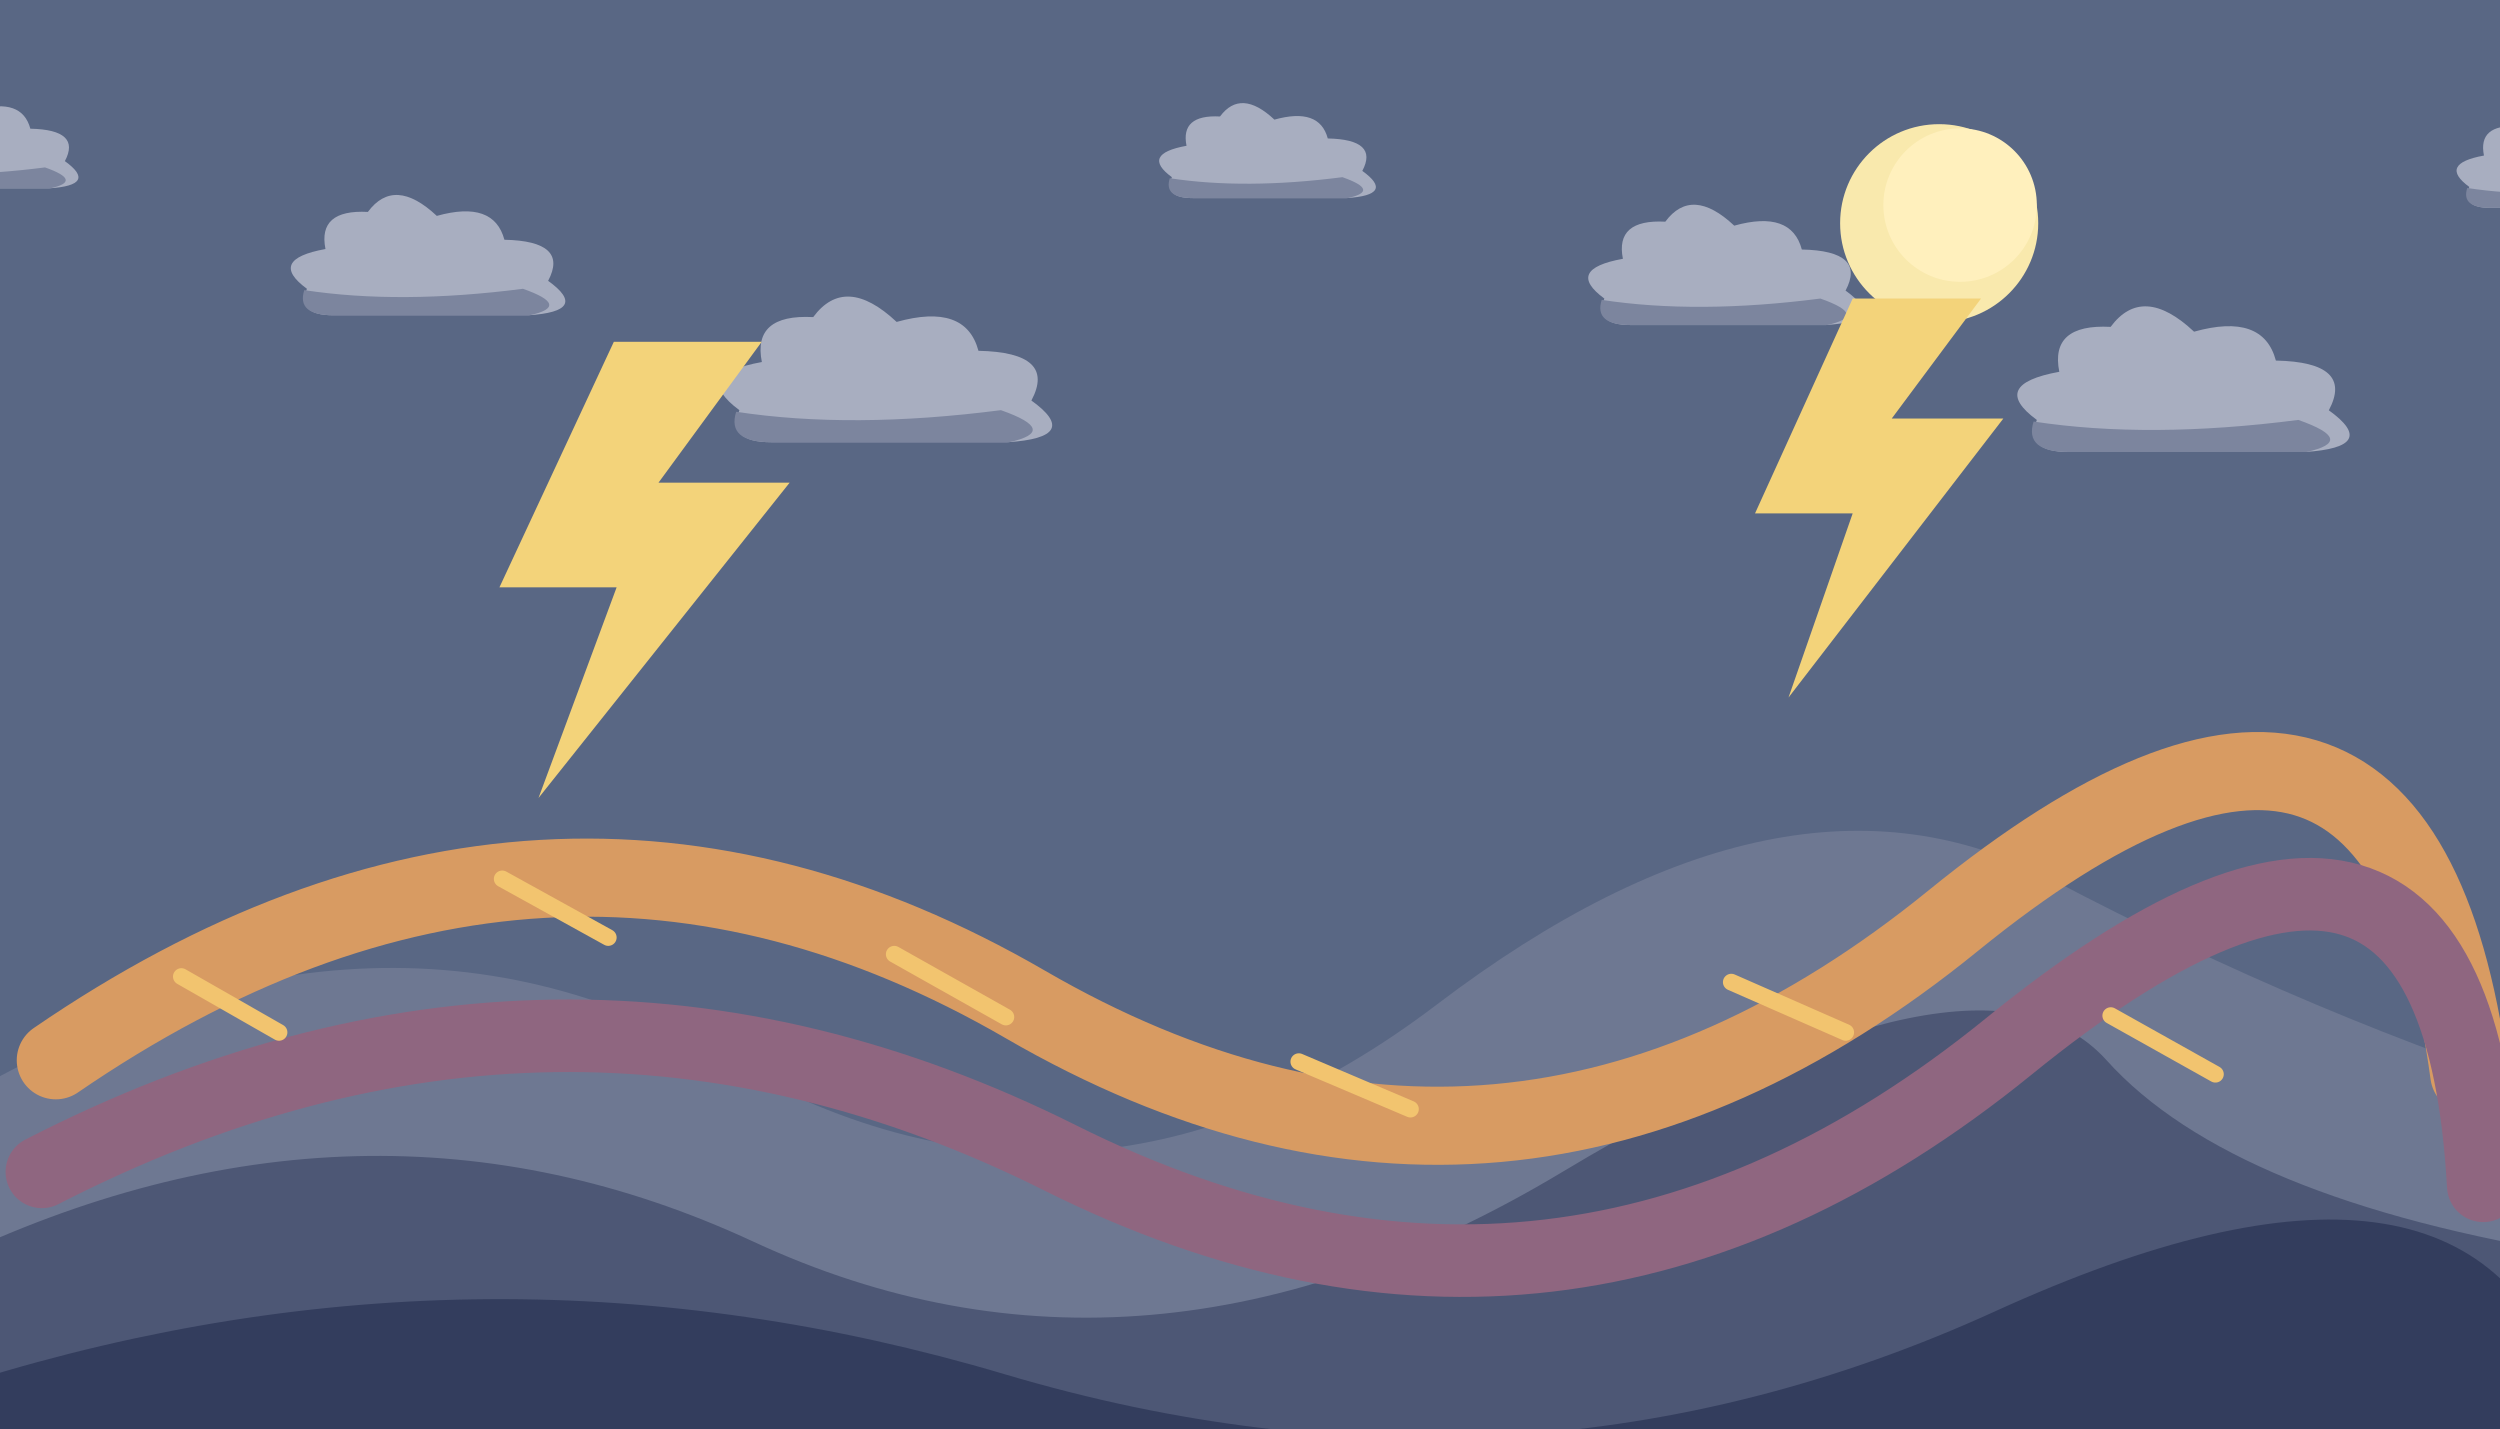
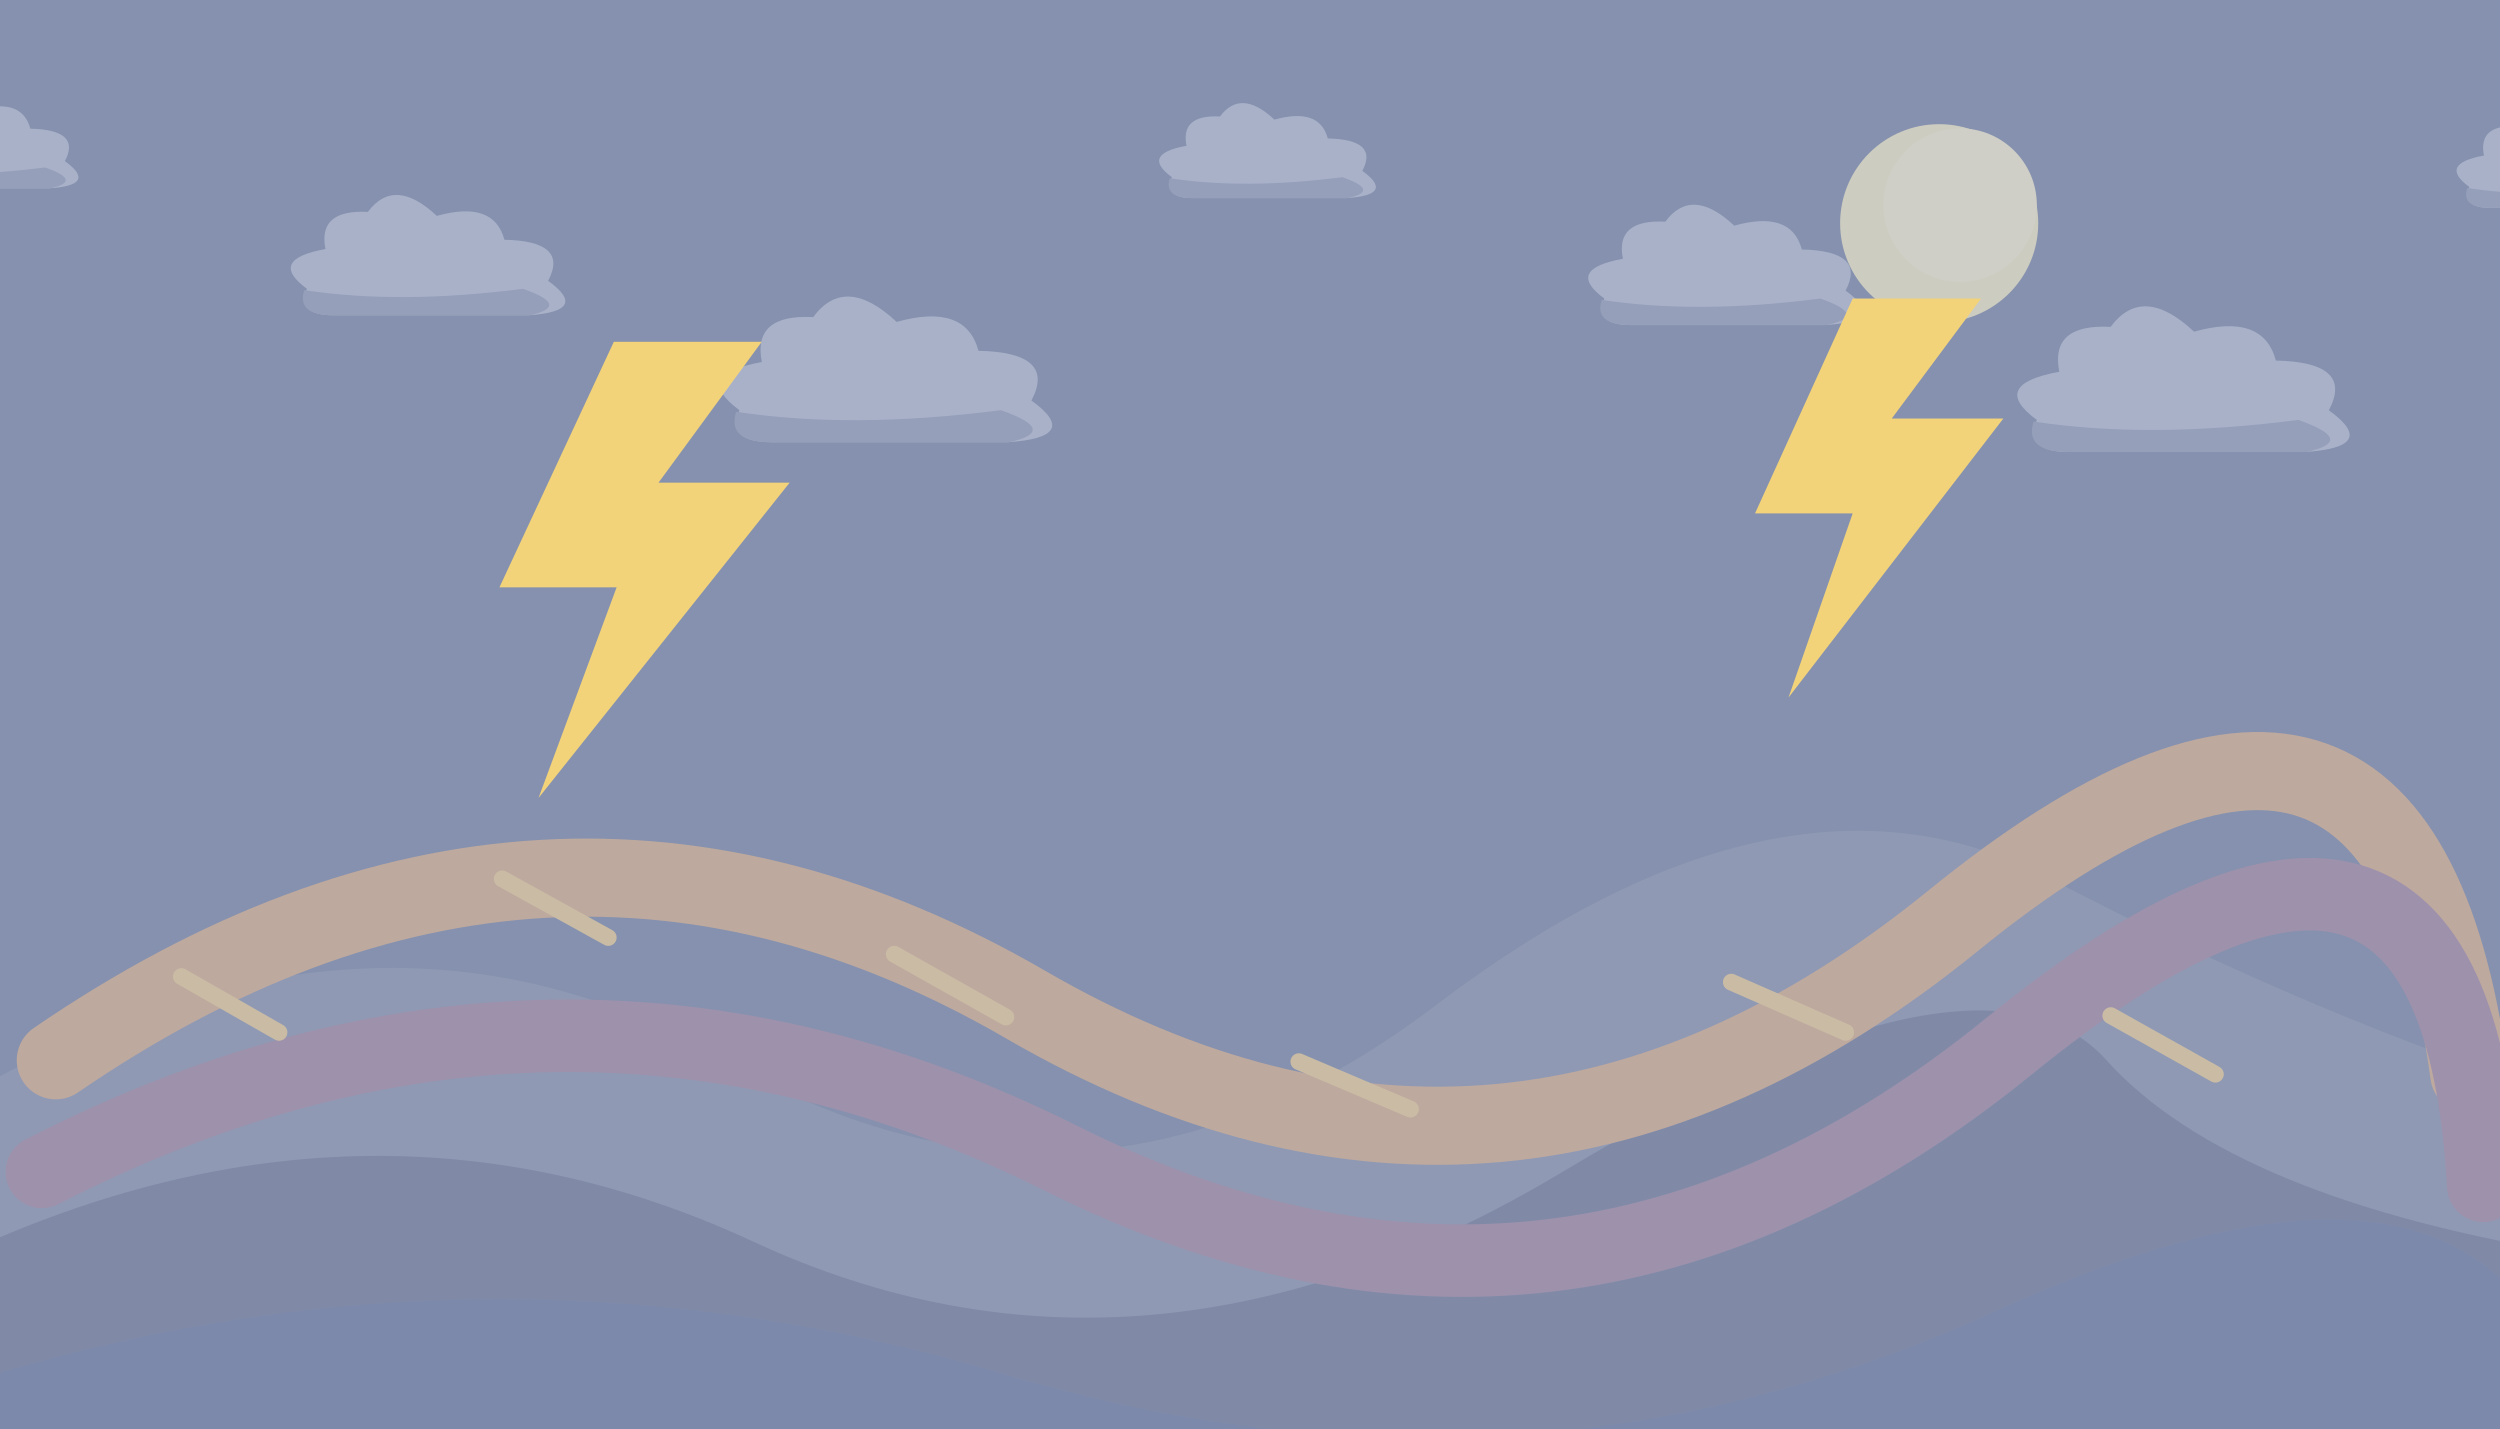
<svg xmlns="http://www.w3.org/2000/svg" viewBox="0 0 2688 1536" width="2688" height="1536">
  <g transform="scale(1.5 1.5)">
    <rect x="-3000" y="-3000" width="8000" height="8000" fill="#596784" />
    <circle cx="1390" cy="160" r="71" fill="#f9e9ad" />
    <circle cx="1405" cy="147" r="55" fill="#fff0bd" />
    <g transform="translate(-90 90) scale(0.75)">
      <path d="M0 40Q-30 18 14 10Q8-20 46-18Q66-45 98-15Q141-27 149 3Q198 4 182 34Q214 57 167 60H20Q-8 60 0 40Z" fill="#a8aec0" />
      <path d="M-2 41Q70 52 163 40Q200 53 168 60H20Q-8 60-2 41Z" fill="#7c859e" />
    </g>
    <g transform="translate(220 169) scale(0.95)">
      <path d="M0 40Q-30 18 14 10Q8-20 46-18Q66-45 98-15Q141-27 149 3Q198 4 182 34Q214 57 167 60H20Q-8 60 0 40Z" fill="#a8aec0" />
      <path d="M-2 41Q70 52 163 40Q200 53 168 60H20Q-8 60-2 41Z" fill="#7c859e" />
    </g>
    <g transform="translate(530 248) scale(1.15)">
      <path d="M0 40Q-30 18 14 10Q8-20 46-18Q66-45 98-15Q141-27 149 3Q198 4 182 34Q214 57 167 60H20Q-8 60 0 40Z" fill="#a8aec0" />
      <path d="M-2 41Q70 52 163 40Q200 53 168 60H20Q-8 60-2 41Z" fill="#7c859e" />
    </g>
    <g transform="translate(840 97) scale(0.75)">
      <path d="M0 40Q-30 18 14 10Q8-20 46-18Q66-45 98-15Q141-27 149 3Q198 4 182 34Q214 57 167 60H20Q-8 60 0 40Z" fill="#a8aec0" />
      <path d="M-2 41Q70 52 163 40Q200 53 168 60H20Q-8 60-2 41Z" fill="#7c859e" />
    </g>
    <g transform="translate(1150 176) scale(0.95)">
      <path d="M0 40Q-30 18 14 10Q8-20 46-18Q66-45 98-15Q141-27 149 3Q198 4 182 34Q214 57 167 60H20Q-8 60 0 40Z" fill="#a8aec0" />
      <path d="M-2 41Q70 52 163 40Q200 53 168 60H20Q-8 60-2 41Z" fill="#7c859e" />
    </g>
    <g transform="translate(1460 255) scale(1.15)">
      <path d="M0 40Q-30 18 14 10Q8-20 46-18Q66-45 98-15Q141-27 149 3Q198 4 182 34Q214 57 167 60H20Q-8 60 0 40Z" fill="#a8aec0" />
      <path d="M-2 41Q70 52 163 40Q200 53 168 60H20Q-8 60-2 41Z" fill="#7c859e" />
    </g>
    <g transform="translate(1770 104) scale(0.75)">
      <path d="M0 40Q-30 18 14 10Q8-20 46-18Q66-45 98-15Q141-27 149 3Q198 4 182 34Q214 57 167 60H20Q-8 60 0 40Z" fill="#a8aec0" />
      <path d="M-2 41Q70 52 163 40Q200 53 168 60H20Q-8 60-2 41Z" fill="#7c859e" />
    </g>
    <path d="M-50 800Q260 610 520 760T1030 720T1470 630T1850 790V1120H-50Z" fill="#6e7892" />
    <path d="M-40 905Q260 760 540 890T1120 840T1510 760T1850 900V1120H-40Z" fill="#4d5775" />
    <g fill="none" stroke-linecap="round">
      <path d="M40 760Q390 520 735 720T1400 660T1770 770" stroke="#d89b62" stroke-width="56" />
      <path d="M30 840Q400 650 760 830T1440 750T1780 850" stroke="#8f6680" stroke-width="52" />
      <path d="M130 700l70 40m160-110l76 42m205 12l80 45m210 32l80 34m230-91l82 36m190-12l75 42" stroke="#f2c46f" stroke-width="12" />
    </g>
+     <rect x="-3000" y="-3000" width="8000" height="8000" fill="#aab4cf" opacity=".55" />
    <g fill="#f3d37a">
      <path d="M440 245l-82 176h84l-56 151 180-226h-94l74-101Z" />
      <path d="M1328 214l-70 154h70l-46 132 154-200h-80l64-86Z" />
    </g>
-     <path d="M-20 990Q350 875 720 985T1430 940T1840 995V1120H-20Z" fill="#333d5d" />
+     <path d="M-20 990Q350 875 720 985T1430 940T1840 995V1120H-20Z" fill="#7d89ab" />
  </g>
</svg>
